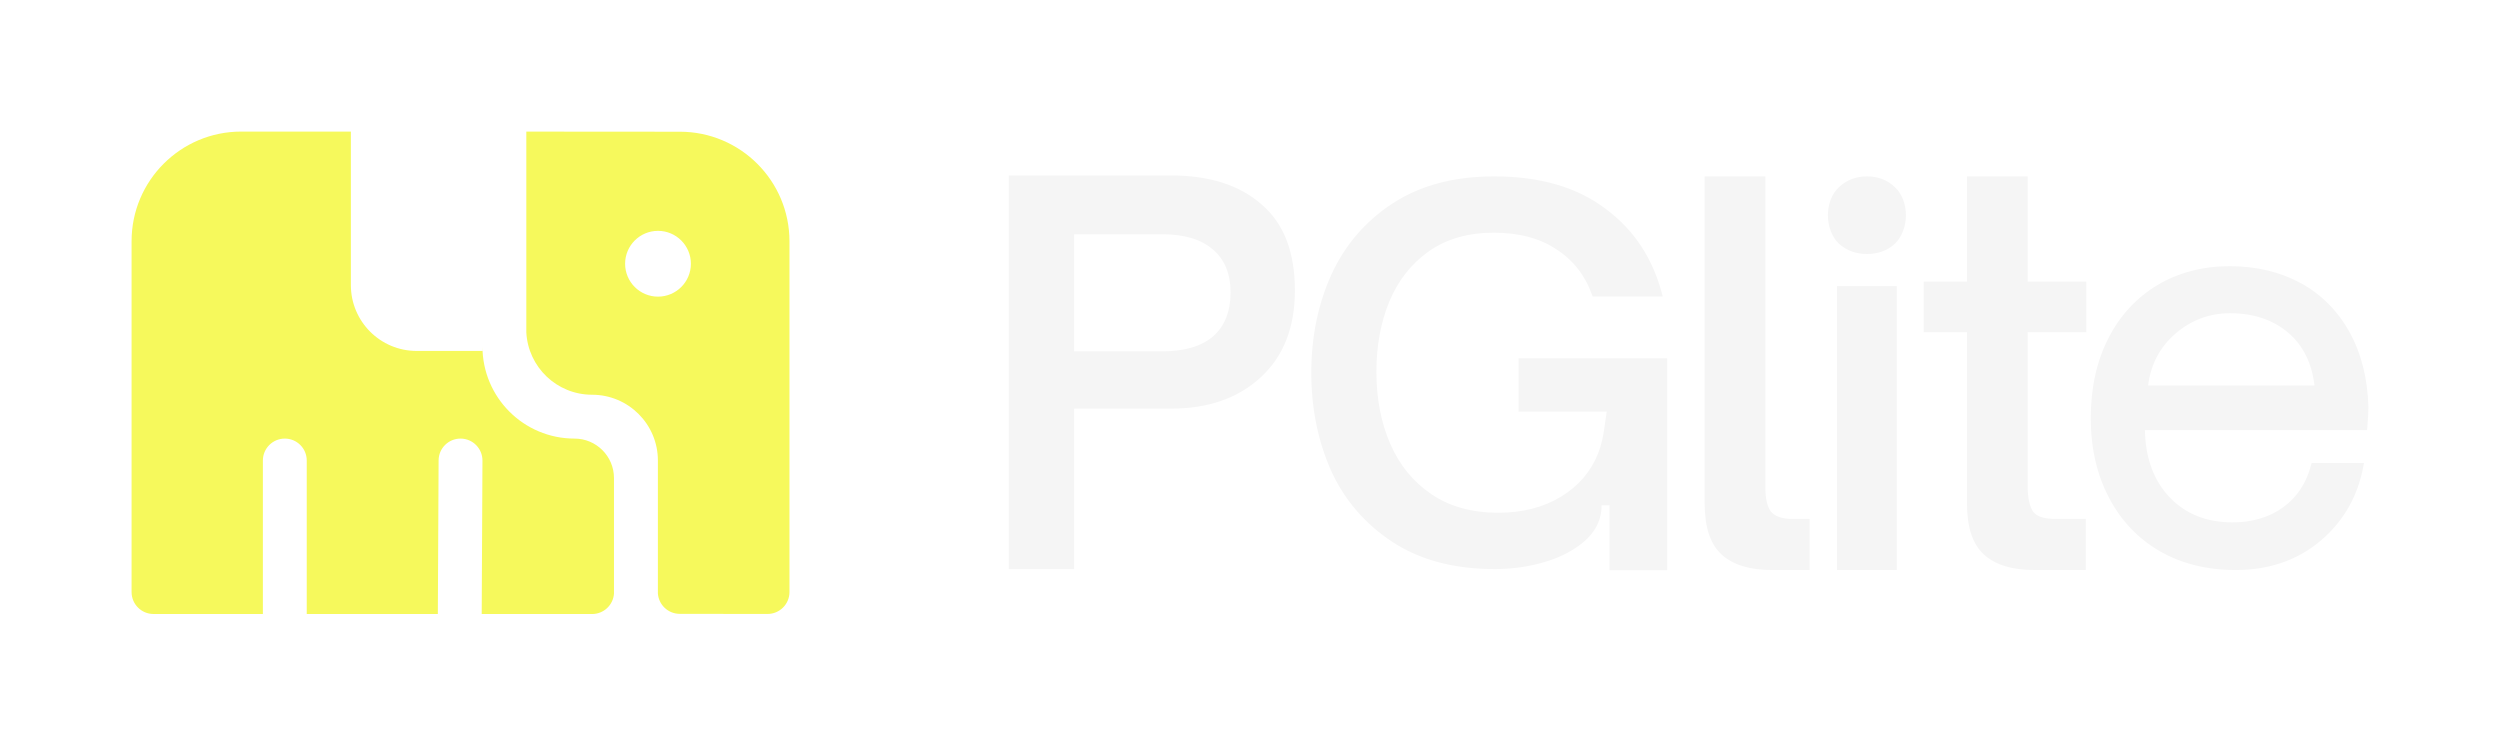
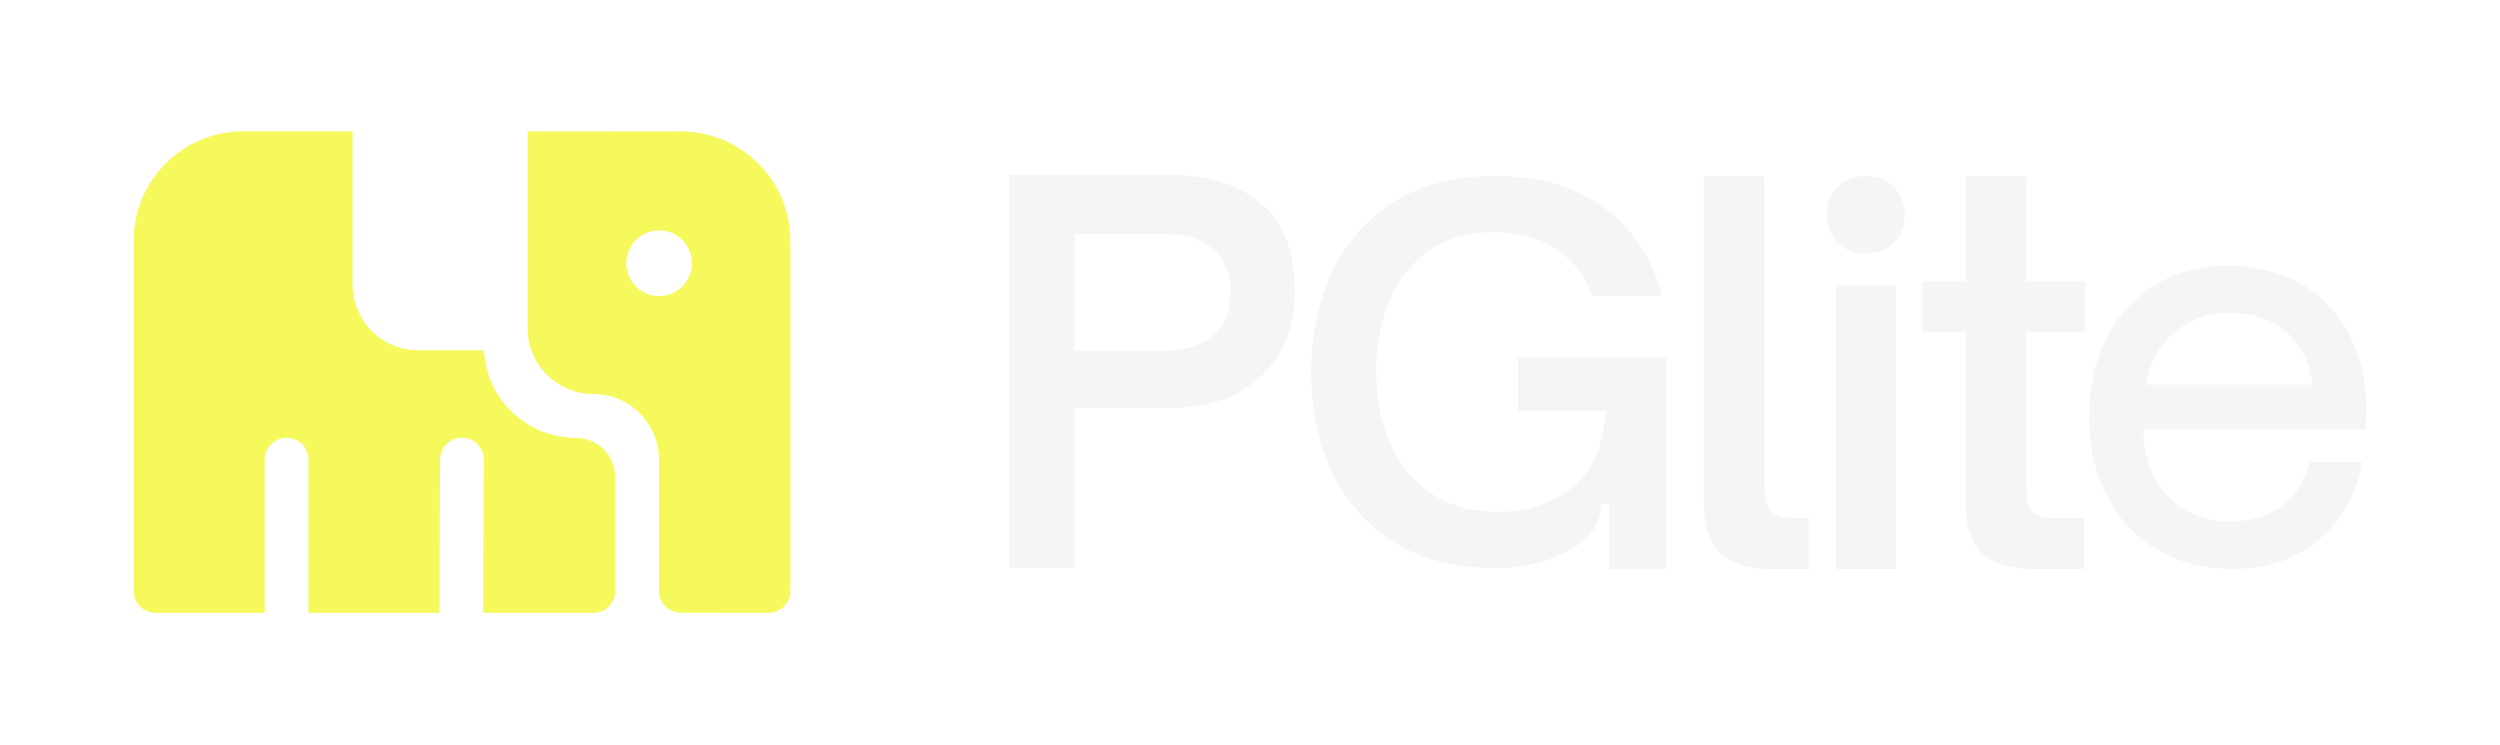
- <svg xmlns="http://www.w3.org/2000/svg" width="912" height="272" viewBox="0 0 912 272" fill="none">
+ <svg xmlns="http://www.w3.org/2000/svg" width="608" height="181" viewBox="0 0 912 272" fill="none">
  <path fill-rule="evenodd" clip-rule="evenodd" d="M288 88.051L288 215.97C288 220.391 284.413 223.975 279.991 223.97L247.968 223.932C243.734 223.927 240.272 220.634 239.995 216.471C239.998 216.313 240 216.155 240 215.996L239.999 167.998C239.999 154.744 229.239 143.999 215.984 143.999C203.138 143.999 192.636 133.906 192 121.217V48.01L248.03 48.051C270.109 48.067 288 65.971 288 88.051ZM128 47.998L128 104.023C128 117.277 138.745 128.023 152 128.023H176L176 126.414C176 144.962 191.036 159.998 209.584 159.998C217.533 159.998 223.977 166.442 223.977 174.391L223.977 215.932C223.977 216.123 223.98 216.313 223.984 216.503C223.722 220.685 220.247 223.996 215.999 223.996L175.726 223.994L176 168.034C176.022 163.616 172.457 160.017 168.039 159.995C163.621 159.973 160.022 163.538 160 167.956L159.726 223.959L159.726 223.992L111.9 223.989V167.995C111.9 163.577 108.318 159.995 103.9 159.995C99.482 159.995 95.9 163.577 95.9 167.995V223.988L55.999 223.986C51.581 223.985 48 220.404 48 215.986V87.998C48 65.907 65.909 47.998 88 47.998L128 47.998ZM252.04 96.215C252.04 89.588 246.667 84.215 240.04 84.215C233.412 84.215 228.04 89.588 228.04 96.215C228.04 102.843 233.412 108.215 240.04 108.215C246.667 108.215 252.04 102.843 252.04 96.215Z" fill="#F6F95C" />
  <path fill-rule="evenodd" clip-rule="evenodd" d="M368 64V207.595H391.842V149.066H427.135C440.776 149.066 451.727 145.239 459.987 137.585C468.247 129.932 472.377 119.393 472.377 105.968C472.377 91.916 468.31 81.44 460.175 74.539C452.165 67.513 441.152 64 427.135 64H368ZM442.528 122.718C438.273 126.356 432.078 128.176 423.943 128.176H391.842V85.455H423.943C431.953 85.455 438.086 87.274 442.341 90.912C446.721 94.551 448.911 99.82 448.911 106.721C448.911 113.622 446.784 118.954 442.528 122.718ZM545.272 207.595C530.523 207.595 518.132 204.323 508.098 197.779C498.065 191.234 490.569 182.569 485.613 171.783C480.777 160.876 478.36 148.939 478.36 135.971C478.36 123.004 480.777 111.127 485.613 100.341C490.569 89.434 498.065 80.708 508.098 74.164C518.132 67.619 530.463 64.347 545.09 64.347C561.773 64.347 575.313 68.286 585.709 76.163C596.227 83.919 603.178 94.584 606.563 108.158H580.995C578.456 100.765 574.104 95.069 567.939 91.07C561.894 86.949 554.218 84.889 544.909 84.889C535.601 84.889 527.743 87.131 521.336 91.615C514.929 96.099 510.093 102.219 506.829 109.976C503.686 117.611 502.114 126.155 502.114 135.608C502.114 145.424 503.807 154.21 507.192 161.967C510.577 169.723 515.594 175.843 522.242 180.327C528.891 184.811 536.991 187.053 546.541 187.053C555.366 187.053 562.982 185.114 569.389 181.236C575.796 177.358 580.33 172.086 582.989 165.421C584.077 162.633 584.863 159.361 585.347 155.604C585.588 153.907 586.131 150.151 586.131 150.151H573.016H553.976V130.699H608.195V208H587.16V184.326H584.259C584.259 190.628 581.055 195.84 574.648 199.96C571.021 202.384 566.609 204.262 561.411 205.596C556.333 206.929 550.954 207.595 545.272 207.595ZM628.049 202.296C632.179 206.06 638.311 207.942 646.446 207.942H660.15V189.311H653.955C650.201 189.311 647.573 188.432 646.071 186.676C644.694 184.919 644.006 181.971 644.006 177.831V64.347H621.854V183.665C621.854 192.322 623.919 198.532 628.049 202.296ZM670.144 207.942V104.369H691.953V207.942H670.144ZM681.049 92.66C677.106 92.66 673.718 91.425 670.884 88.954C668.173 86.36 666.818 82.333 666.818 78.504C666.818 74.674 668.173 70.709 670.884 68.238C673.718 65.644 677.106 64.347 681.049 64.347C685.115 64.347 688.503 65.644 691.214 68.238C693.925 70.709 695.28 74.674 695.28 78.504C695.28 82.333 693.925 86.36 691.214 88.954C688.503 91.425 685.115 92.66 681.049 92.66ZM723.742 202.296C727.872 206.06 734.005 207.942 742.14 207.942H760.913V189.311H749.837C745.582 189.311 742.828 188.37 741.577 186.488C740.325 184.48 739.699 181.469 739.699 177.454V121.183H761.1V102.74H739.699V64.347H717.547V102.74H701.778V121.183H717.547V183.665C717.547 192.322 719.612 198.532 723.742 202.296ZM813.352 97.102C823.04 97.102 831.755 99.175 839.257 103.27L839.266 103.243C846.785 107.355 852.785 113.376 857.104 121.157C861.406 128.912 863.718 138.117 864 148.518C864 150.123 863.872 152.534 863.59 155.926L863.505 156.924H782.473V157.298C782.729 167.351 785.802 175.515 791.588 181.527C797.358 187.522 805.031 190.566 814.385 190.566C821.632 190.566 827.871 188.71 832.915 185.04C837.943 181.397 841.356 176.235 843.055 169.72L843.268 168.914H862.387L862.14 170.206C860.057 181.24 854.756 190.384 846.409 197.385C838.053 204.394 827.691 207.942 815.615 207.942C805.091 207.942 795.745 205.618 787.841 201.036C779.913 196.448 773.673 189.854 769.294 181.448C764.925 173.068 762.714 163.465 762.714 152.518C762.714 141.57 764.856 131.801 769.081 123.5C773.315 115.172 779.349 108.613 786.996 104.016C794.644 99.426 803.666 97.102 813.352 97.102ZM793.364 121.912C787.876 126.718 784.606 133.007 783.616 140.616H844.327C843.362 132.487 840.187 126.058 834.887 121.495C829.305 116.698 822.127 114.261 813.558 114.261C805.945 114.261 799.142 116.837 793.364 121.912Z" fill="#F5F5F5" />
</svg>
